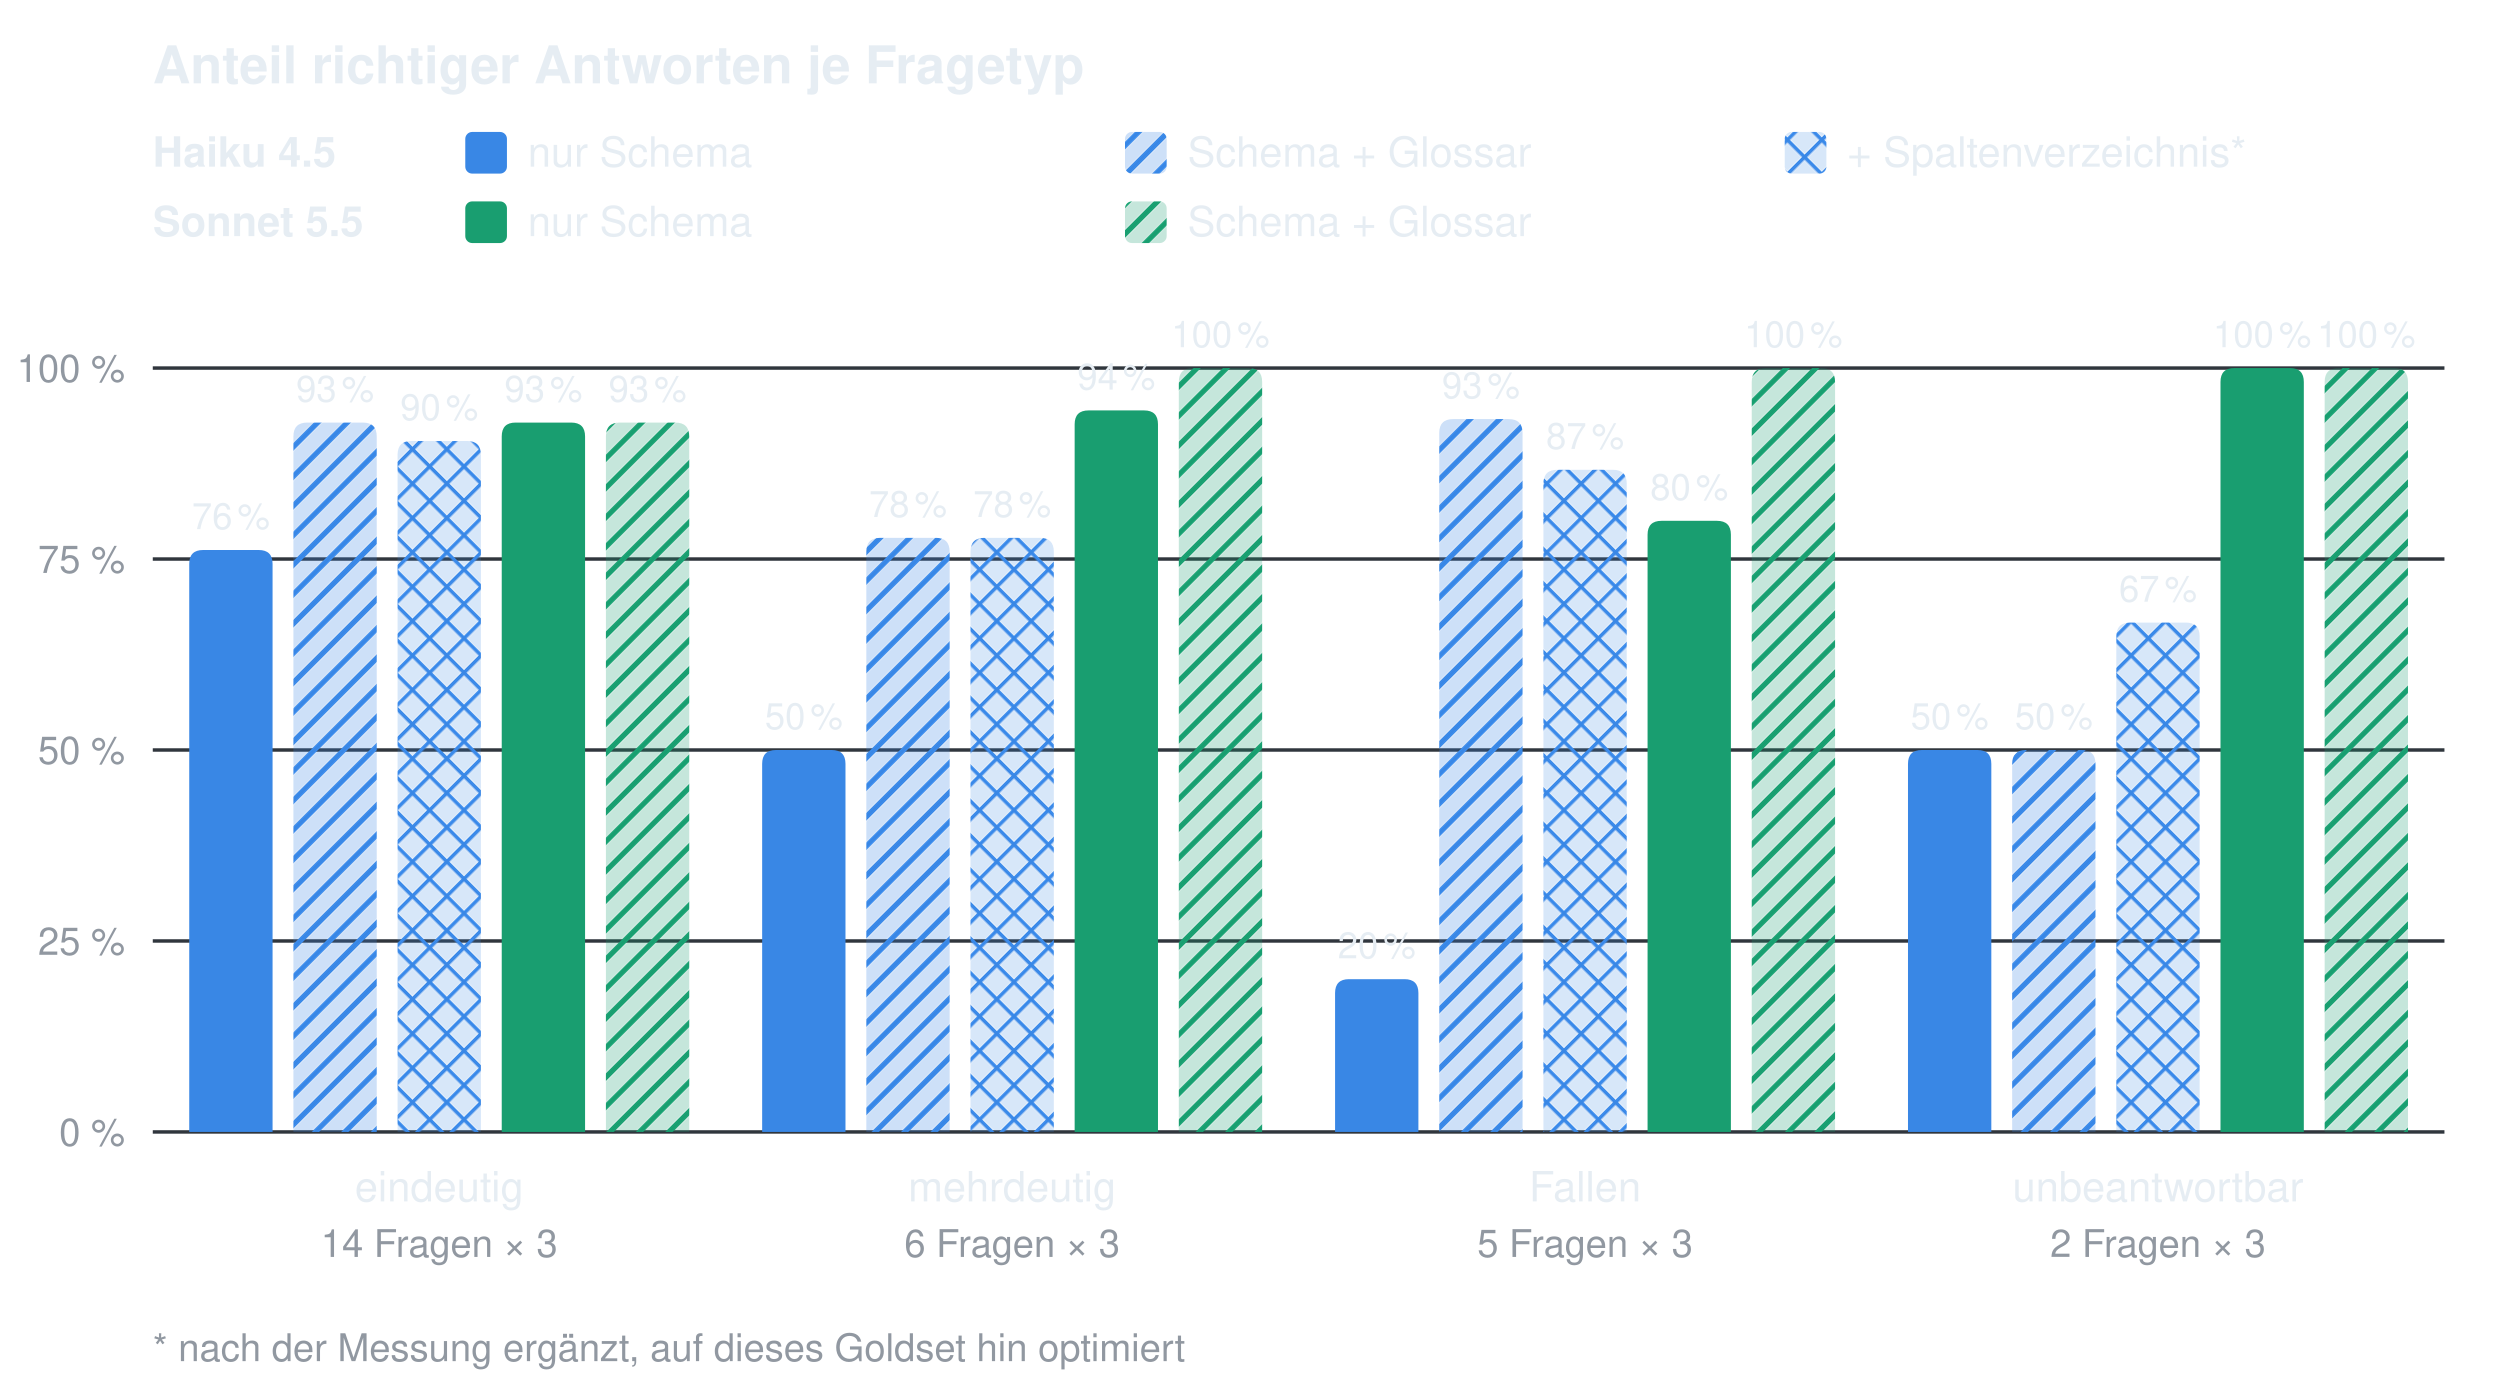
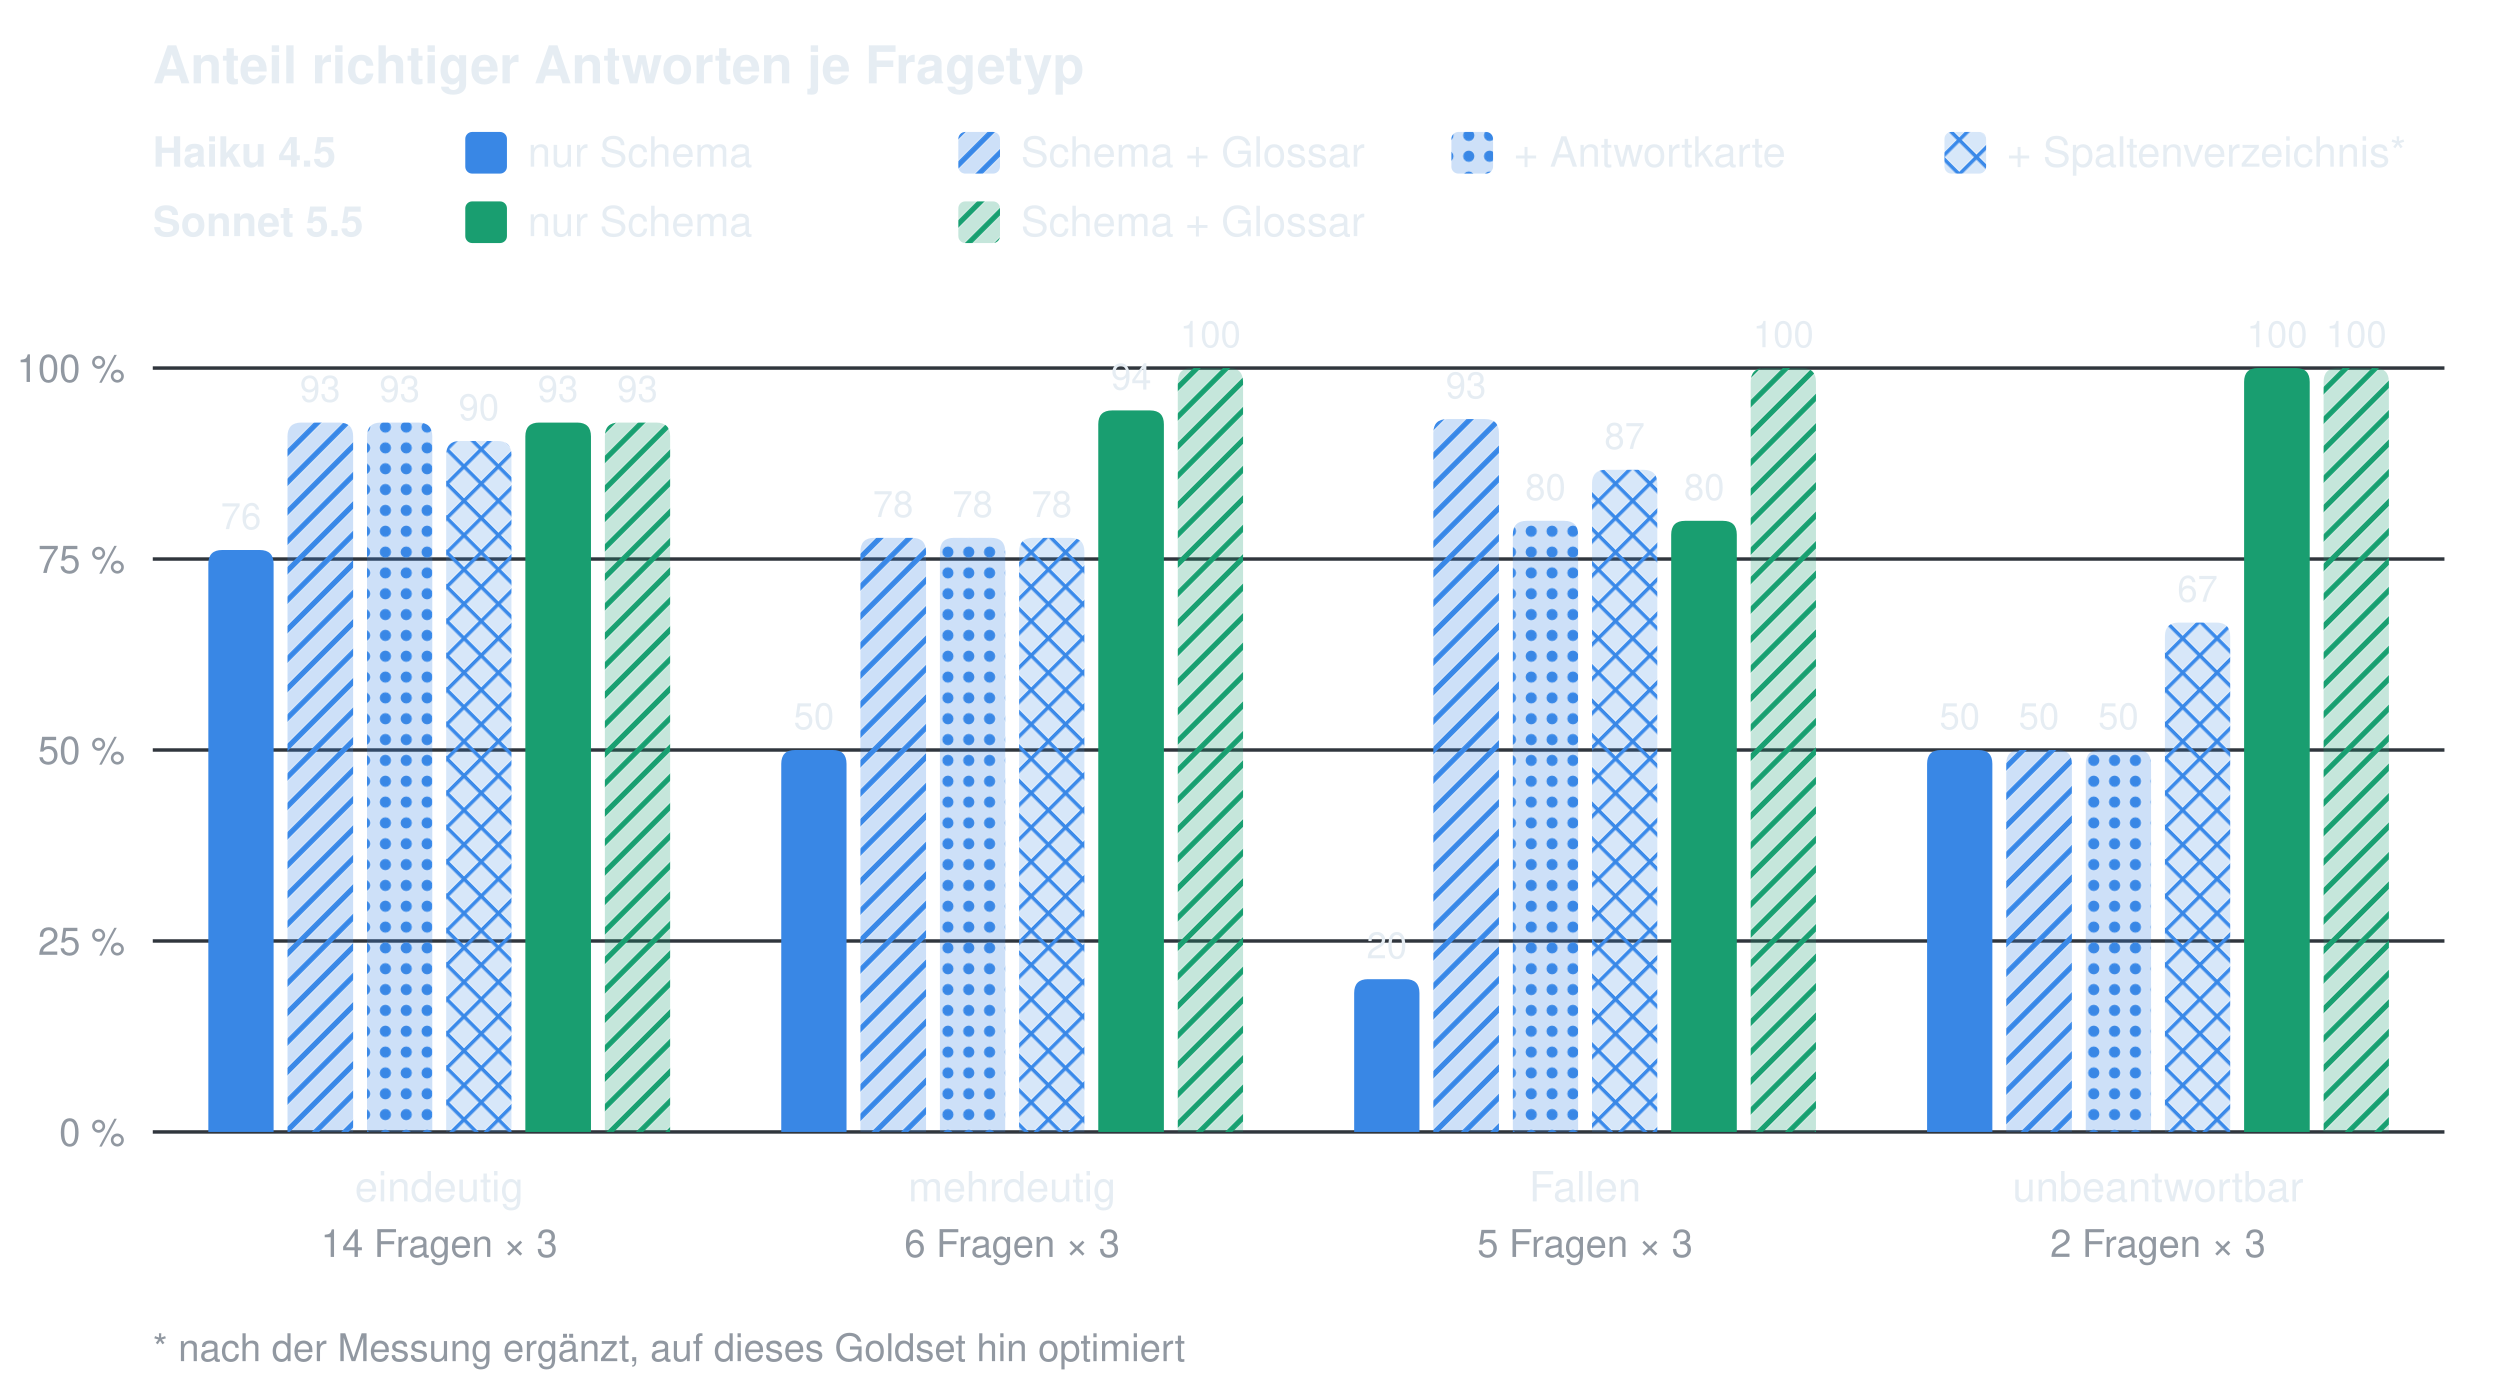
<svg xmlns="http://www.w3.org/2000/svg" width="720" height="400" viewBox="0 0 720 400" font-family="-apple-system, BlinkMacSystemFont, 'Segoe UI', Helvetica, Arial, sans-serif" role="img" aria-label="Anteil richtiger Antworten je Fragetyp">
  <defs>
    <pattern id="schraffur-0" width="6" height="6" patternUnits="userSpaceOnUse" patternTransform="rotate(45)">
      <rect width="6" height="6" fill="#3987e5" fill-opacity="0.25" />
      <line x1="0" y1="0" x2="0" y2="6" stroke="#3987e5" stroke-width="3" />
+     </pattern>
+     <pattern id="punkte-0" width="6" height="6" patternUnits="userSpaceOnUse">
+       <rect width="6" height="6" fill="#3987e5" fill-opacity="0.25" />
+       <circle cx="3" cy="3" r="1.6" fill="#3987e5" />
    </pattern>
    <pattern id="kreuz-0" width="7" height="7" patternUnits="userSpaceOnUse" patternTransform="rotate(45)">
      <rect width="7" height="7" fill="#3987e5" fill-opacity="0.2" />
      <line x1="0" y1="0" x2="0" y2="7" stroke="#3987e5" stroke-width="2" />
      <line x1="0" y1="0" x2="7" y2="0" stroke="#3987e5" stroke-width="2" />
    </pattern>
    <pattern id="schraffur-1" width="6" height="6" patternUnits="userSpaceOnUse" patternTransform="rotate(45)">
      <rect width="6" height="6" fill="#199e70" fill-opacity="0.25" />
      <line x1="0" y1="0" x2="0" y2="6" stroke="#199e70" stroke-width="3" />
+     </pattern>
+     <pattern id="punkte-1" width="6" height="6" patternUnits="userSpaceOnUse">
+       <rect width="6" height="6" fill="#199e70" fill-opacity="0.25" />
+       <circle cx="3" cy="3" r="1.6" fill="#199e70" />
    </pattern>
    <pattern id="kreuz-1" width="7" height="7" patternUnits="userSpaceOnUse" patternTransform="rotate(45)">
      <rect width="7" height="7" fill="#199e70" fill-opacity="0.2" />
      <line x1="0" y1="0" x2="0" y2="7" stroke="#199e70" stroke-width="2" />
      <line x1="0" y1="0" x2="7" y2="0" stroke="#199e70" stroke-width="2" />
    </pattern>
  </defs>
  <text x="44" y="24" font-size="15" font-weight="600" fill="#e6edf3">Anteil richtiger Antworten je Fragetyp</text>
  <text x="44" y="48" font-size="12" font-weight="600" fill="#e6edf3">Haiku 4.5</text>
  <rect x="134" y="38" width="12" height="12" rx="2" fill="#3987e5" />
  <text x="152" y="48" font-size="12" fill="#e6edf3">nur Schema</text>
-   <rect x="324" y="38" width="12" height="12" rx="2" fill="url(#schraffur-0)" />
-   <text x="342" y="48" font-size="12" fill="#e6edf3">Schema + Glossar</text>
-   <rect x="514" y="38" width="12" height="12" rx="2" fill="url(#kreuz-0)" />
-   <text x="532" y="48" font-size="12" fill="#e6edf3">+ Spaltenverzeichnis*</text>
+   <rect x="276" y="38" width="12" height="12" rx="2" fill="url(#schraffur-0)" />
+   <text x="294" y="48" font-size="12" fill="#e6edf3">Schema + Glossar</text>
+   <rect x="418" y="38" width="12" height="12" rx="2" fill="url(#punkte-0)" />
+   <text x="436" y="48" font-size="12" fill="#e6edf3">+ Antwortkarte</text>
+   <rect x="560" y="38" width="12" height="12" rx="2" fill="url(#kreuz-0)" />
+   <text x="578" y="48" font-size="12" fill="#e6edf3">+ Spaltenverzeichnis*</text>
  <text x="44" y="68" font-size="12" font-weight="600" fill="#e6edf3">Sonnet 5.5</text>
  <rect x="134" y="58" width="12" height="12" rx="2" fill="#199e70" />
  <text x="152" y="68" font-size="12" fill="#e6edf3">nur Schema</text>
-   <rect x="324" y="58" width="12" height="12" rx="2" fill="url(#schraffur-1)" />
-   <text x="342" y="68" font-size="12" fill="#e6edf3">Schema + Glossar</text>
+   <rect x="276" y="58" width="12" height="12" rx="2" fill="url(#schraffur-1)" />
+   <text x="294" y="68" font-size="12" fill="#e6edf3">Schema + Glossar</text>
  <line x1="44" x2="704" y1="326.0" y2="326.0" stroke="#30363d" stroke-width="1" />
  <text x="36" y="330.0" font-size="11" text-anchor="end" fill="#9198a1">0 %</text>
  <line x1="44" x2="704" y1="271.0" y2="271.0" stroke="#30363d" stroke-width="1" />
  <text x="36" y="275.0" font-size="11" text-anchor="end" fill="#9198a1">25 %</text>
  <line x1="44" x2="704" y1="216.0" y2="216.0" stroke="#30363d" stroke-width="1" />
  <text x="36" y="220.0" font-size="11" text-anchor="end" fill="#9198a1">50 %</text>
  <line x1="44" x2="704" y1="161.0" y2="161.0" stroke="#30363d" stroke-width="1" />
  <text x="36" y="165.0" font-size="11" text-anchor="end" fill="#9198a1">75 %</text>
  <line x1="44" x2="704" y1="106.0" y2="106.0" stroke="#30363d" stroke-width="1" />
  <text x="36" y="110.0" font-size="11" text-anchor="end" fill="#9198a1">100 %</text>
-   <path d="M54.5,326 V162.4 Q54.5,158.4 58.5,158.4 H74.5 Q78.5,158.4 78.5,162.4 V326 Z" fill="#3987e5" />
-   <text x="66.5" y="152.4" font-size="10.5" text-anchor="middle" fill="#e6edf3">76 %</text>
-   <path d="M84.5,326 V125.7 Q84.5,121.7 88.5,121.7 H104.5 Q108.5,121.7 108.5,125.7 V326 Z" fill="url(#schraffur-0)" />
-   <text x="96.5" y="115.7" font-size="10.5" text-anchor="middle" fill="#e6edf3">93 %</text>
-   <path d="M114.5,326 V131.0 Q114.5,127.0 118.5,127.0 H134.5 Q138.5,127.0 138.5,131.0 V326 Z" fill="url(#kreuz-0)" />
-   <text x="126.5" y="121.0" font-size="10.5" text-anchor="middle" fill="#e6edf3">90 %</text>
-   <path d="M144.5,326 V125.7 Q144.5,121.7 148.5,121.7 H164.5 Q168.5,121.7 168.5,125.7 V326 Z" fill="#199e70" />
-   <text x="156.5" y="115.7" font-size="10.5" text-anchor="middle" fill="#e6edf3">93 %</text>
-   <path d="M174.5,326 V125.7 Q174.5,121.7 178.5,121.7 H194.5 Q198.5,121.7 198.5,125.7 V326 Z" fill="url(#schraffur-1)" />
-   <text x="186.5" y="115.7" font-size="10.5" text-anchor="middle" fill="#e6edf3">93 %</text>
+   <path d="M60.0,326 V162.4 Q60.0,158.4 64.0,158.4 H74.8 Q78.8,158.4 78.8,162.4 V326 Z" fill="#3987e5" />
+   <text x="69.4" y="152.4" font-size="10.5" text-anchor="middle" fill="#e6edf3">76</text>
+   <path d="M82.8,326 V125.7 Q82.8,121.7 86.8,121.7 H97.7 Q101.7,121.7 101.7,125.7 V326 Z" fill="url(#schraffur-0)" />
+   <text x="92.2" y="115.7" font-size="10.5" text-anchor="middle" fill="#e6edf3">93</text>
+   <path d="M105.7,326 V125.7 Q105.7,121.7 109.7,121.7 H120.5 Q124.5,121.7 124.5,125.7 V326 Z" fill="url(#punkte-0)" />
+   <text x="115.1" y="115.7" font-size="10.5" text-anchor="middle" fill="#e6edf3">93</text>
+   <path d="M128.5,326 V131.0 Q128.5,127.0 132.5,127.0 H143.3 Q147.3,127.0 147.3,131.0 V326 Z" fill="url(#kreuz-0)" />
+   <text x="137.9" y="121.0" font-size="10.5" text-anchor="middle" fill="#e6edf3">90</text>
+   <path d="M151.3,326 V125.7 Q151.3,121.7 155.3,121.7 H166.2 Q170.2,121.7 170.2,125.7 V326 Z" fill="#199e70" />
+   <text x="160.7" y="115.7" font-size="10.5" text-anchor="middle" fill="#e6edf3">93</text>
+   <path d="M174.2,326 V125.7 Q174.2,121.7 178.2,121.7 H189.0 Q193.0,121.7 193.0,125.7 V326 Z" fill="url(#schraffur-1)" />
+   <text x="183.6" y="115.7" font-size="10.5" text-anchor="middle" fill="#e6edf3">93</text>
  <text x="126.5" y="346" font-size="12" text-anchor="middle" fill="#e6edf3">eindeutig</text>
  <text x="126.5" y="362" font-size="11" text-anchor="middle" fill="#9198a1">14 Fragen × 3</text>
-   <path d="M219.5,326 V220.0 Q219.5,216.0 223.5,216.0 H239.5 Q243.5,216.0 243.5,220.0 V326 Z" fill="#3987e5" />
-   <text x="231.5" y="210.0" font-size="10.5" text-anchor="middle" fill="#e6edf3">50 %</text>
-   <path d="M249.5,326 V158.9 Q249.5,154.9 253.5,154.9 H269.5 Q273.5,154.9 273.5,158.9 V326 Z" fill="url(#schraffur-0)" />
-   <text x="261.5" y="148.9" font-size="10.5" text-anchor="middle" fill="#e6edf3">78 %</text>
-   <path d="M279.5,326 V158.9 Q279.5,154.9 283.5,154.9 H299.5 Q303.5,154.9 303.5,158.9 V326 Z" fill="url(#kreuz-0)" />
-   <text x="291.5" y="148.9" font-size="10.5" text-anchor="middle" fill="#e6edf3">78 %</text>
-   <path d="M309.5,326 V122.2 Q309.5,118.2 313.5,118.2 H329.5 Q333.5,118.2 333.5,122.2 V326 Z" fill="#199e70" />
-   <text x="321.5" y="112.2" font-size="10.5" text-anchor="middle" fill="#e6edf3">94 %</text>
-   <path d="M339.5,326 V110.0 Q339.5,106.0 343.5,106.0 H359.5 Q363.5,106.0 363.5,110.0 V326 Z" fill="url(#schraffur-1)" />
-   <text x="351.5" y="100.0" font-size="10.5" text-anchor="middle" fill="#e6edf3">100 %</text>
+   <path d="M225.0,326 V220.0 Q225.0,216.0 229.0,216.0 H239.8 Q243.8,216.0 243.8,220.0 V326 Z" fill="#3987e5" />
+   <text x="234.4" y="210.0" font-size="10.5" text-anchor="middle" fill="#e6edf3">50</text>
+   <path d="M247.8,326 V158.9 Q247.8,154.9 251.8,154.9 H262.7 Q266.7,154.9 266.7,158.9 V326 Z" fill="url(#schraffur-0)" />
+   <text x="257.2" y="148.9" font-size="10.5" text-anchor="middle" fill="#e6edf3">78</text>
+   <path d="M270.7,326 V158.9 Q270.7,154.9 274.7,154.9 H285.5 Q289.5,154.9 289.5,158.9 V326 Z" fill="url(#punkte-0)" />
+   <text x="280.1" y="148.9" font-size="10.5" text-anchor="middle" fill="#e6edf3">78</text>
+   <path d="M293.5,326 V158.9 Q293.5,154.9 297.5,154.9 H308.3 Q312.3,154.9 312.3,158.9 V326 Z" fill="url(#kreuz-0)" />
+   <text x="302.9" y="148.9" font-size="10.5" text-anchor="middle" fill="#e6edf3">78</text>
+   <path d="M316.3,326 V122.2 Q316.3,118.2 320.3,118.2 H331.2 Q335.2,118.2 335.2,122.2 V326 Z" fill="#199e70" />
+   <text x="325.8" y="112.2" font-size="10.5" text-anchor="middle" fill="#e6edf3">94</text>
+   <path d="M339.2,326 V110.0 Q339.2,106.0 343.2,106.0 H354.0 Q358.0,106.0 358.0,110.0 V326 Z" fill="url(#schraffur-1)" />
+   <text x="348.6" y="100.0" font-size="10.5" text-anchor="middle" fill="#e6edf3">100</text>
  <text x="291.5" y="346" font-size="12" text-anchor="middle" fill="#e6edf3">mehrdeutig</text>
  <text x="291.5" y="362" font-size="11" text-anchor="middle" fill="#9198a1">6 Fragen × 3</text>
-   <path d="M384.5,326 V286.0 Q384.5,282.0 388.5,282.0 H404.5 Q408.5,282.0 408.5,286.0 V326 Z" fill="#3987e5" />
-   <text x="396.5" y="276.0" font-size="10.5" text-anchor="middle" fill="#e6edf3">20 %</text>
-   <path d="M414.5,326 V124.7 Q414.5,120.7 418.5,120.7 H434.5 Q438.5,120.7 438.5,124.7 V326 Z" fill="url(#schraffur-0)" />
-   <text x="426.5" y="114.7" font-size="10.5" text-anchor="middle" fill="#e6edf3">93 %</text>
-   <path d="M444.5,326 V139.3 Q444.5,135.3 448.5,135.3 H464.5 Q468.5,135.3 468.5,139.3 V326 Z" fill="url(#kreuz-0)" />
-   <text x="456.5" y="129.3" font-size="10.5" text-anchor="middle" fill="#e6edf3">87 %</text>
-   <path d="M474.5,326 V154.0 Q474.5,150.0 478.5,150.0 H494.5 Q498.5,150.0 498.5,154.0 V326 Z" fill="#199e70" />
-   <text x="486.5" y="144.0" font-size="10.5" text-anchor="middle" fill="#e6edf3">80 %</text>
-   <path d="M504.5,326 V110.0 Q504.5,106.0 508.5,106.0 H524.5 Q528.5,106.0 528.5,110.0 V326 Z" fill="url(#schraffur-1)" />
-   <text x="516.5" y="100.0" font-size="10.5" text-anchor="middle" fill="#e6edf3">100 %</text>
+   <path d="M390.0,326 V286.0 Q390.0,282.0 394.0,282.0 H404.8 Q408.8,282.0 408.8,286.0 V326 Z" fill="#3987e5" />
+   <text x="399.4" y="276.0" font-size="10.5" text-anchor="middle" fill="#e6edf3">20</text>
+   <path d="M412.8,326 V124.7 Q412.8,120.7 416.8,120.7 H427.7 Q431.7,120.7 431.7,124.7 V326 Z" fill="url(#schraffur-0)" />
+   <text x="422.2" y="114.7" font-size="10.5" text-anchor="middle" fill="#e6edf3">93</text>
+   <path d="M435.7,326 V154.0 Q435.7,150.0 439.7,150.0 H450.5 Q454.5,150.0 454.5,154.0 V326 Z" fill="url(#punkte-0)" />
+   <text x="445.1" y="144.0" font-size="10.5" text-anchor="middle" fill="#e6edf3">80</text>
+   <path d="M458.5,326 V139.3 Q458.5,135.3 462.5,135.3 H473.3 Q477.3,135.3 477.3,139.3 V326 Z" fill="url(#kreuz-0)" />
+   <text x="467.9" y="129.3" font-size="10.5" text-anchor="middle" fill="#e6edf3">87</text>
+   <path d="M481.3,326 V154.0 Q481.3,150.0 485.3,150.0 H496.2 Q500.2,150.0 500.2,154.0 V326 Z" fill="#199e70" />
+   <text x="490.8" y="144.0" font-size="10.5" text-anchor="middle" fill="#e6edf3">80</text>
+   <path d="M504.2,326 V110.0 Q504.2,106.0 508.2,106.0 H519.0 Q523.0,106.0 523.0,110.0 V326 Z" fill="url(#schraffur-1)" />
+   <text x="513.6" y="100.0" font-size="10.5" text-anchor="middle" fill="#e6edf3">100</text>
  <text x="456.5" y="346" font-size="12" text-anchor="middle" fill="#e6edf3">Fallen</text>
  <text x="456.5" y="362" font-size="11" text-anchor="middle" fill="#9198a1">5 Fragen × 3</text>
-   <path d="M549.5,326 V220.0 Q549.5,216.0 553.5,216.0 H569.5 Q573.5,216.0 573.5,220.0 V326 Z" fill="#3987e5" />
-   <text x="561.5" y="210.0" font-size="10.5" text-anchor="middle" fill="#e6edf3">50 %</text>
-   <path d="M579.5,326 V220.0 Q579.5,216.0 583.5,216.0 H599.5 Q603.5,216.0 603.5,220.0 V326 Z" fill="url(#schraffur-0)" />
-   <text x="591.5" y="210.0" font-size="10.5" text-anchor="middle" fill="#e6edf3">50 %</text>
-   <path d="M609.5,326 V183.3 Q609.5,179.3 613.5,179.3 H629.5 Q633.5,179.3 633.5,183.3 V326 Z" fill="url(#kreuz-0)" />
-   <text x="621.5" y="173.3" font-size="10.5" text-anchor="middle" fill="#e6edf3">67 %</text>
-   <path d="M639.5,326 V110.0 Q639.5,106.0 643.5,106.0 H659.5 Q663.5,106.0 663.5,110.0 V326 Z" fill="#199e70" />
-   <text x="651.5" y="100.0" font-size="10.5" text-anchor="middle" fill="#e6edf3">100 %</text>
-   <path d="M669.5,326 V110.0 Q669.5,106.0 673.5,106.0 H689.5 Q693.5,106.0 693.5,110.0 V326 Z" fill="url(#schraffur-1)" />
-   <text x="681.5" y="100.0" font-size="10.5" text-anchor="middle" fill="#e6edf3">100 %</text>
+   <path d="M555.0,326 V220.0 Q555.0,216.0 559.0,216.0 H569.8 Q573.8,216.0 573.8,220.0 V326 Z" fill="#3987e5" />
+   <text x="564.4" y="210.0" font-size="10.5" text-anchor="middle" fill="#e6edf3">50</text>
+   <path d="M577.8,326 V220.0 Q577.8,216.0 581.8,216.0 H592.7 Q596.7,216.0 596.7,220.0 V326 Z" fill="url(#schraffur-0)" />
+   <text x="587.2" y="210.0" font-size="10.5" text-anchor="middle" fill="#e6edf3">50</text>
+   <path d="M600.7,326 V220.0 Q600.7,216.0 604.7,216.0 H615.5 Q619.5,216.0 619.5,220.0 V326 Z" fill="url(#punkte-0)" />
+   <text x="610.1" y="210.0" font-size="10.5" text-anchor="middle" fill="#e6edf3">50</text>
+   <path d="M623.5,326 V183.3 Q623.5,179.3 627.5,179.3 H638.3 Q642.3,179.3 642.3,183.3 V326 Z" fill="url(#kreuz-0)" />
+   <text x="632.9" y="173.3" font-size="10.5" text-anchor="middle" fill="#e6edf3">67</text>
+   <path d="M646.3,326 V110.0 Q646.3,106.0 650.3,106.0 H661.2 Q665.2,106.0 665.2,110.0 V326 Z" fill="#199e70" />
+   <text x="655.8" y="100.0" font-size="10.5" text-anchor="middle" fill="#e6edf3">100</text>
+   <path d="M669.2,326 V110.0 Q669.2,106.0 673.2,106.0 H684.0 Q688.0,106.0 688.0,110.0 V326 Z" fill="url(#schraffur-1)" />
+   <text x="678.6" y="100.0" font-size="10.5" text-anchor="middle" fill="#e6edf3">100</text>
  <text x="621.5" y="346" font-size="12" text-anchor="middle" fill="#e6edf3">unbeantwortbar</text>
  <text x="621.5" y="362" font-size="11" text-anchor="middle" fill="#9198a1">2 Fragen × 3</text>
  <text x="44" y="392" font-size="11" fill="#9198a1">* nach der Messung ergänzt, auf dieses Goldset hin optimiert</text>
</svg>
